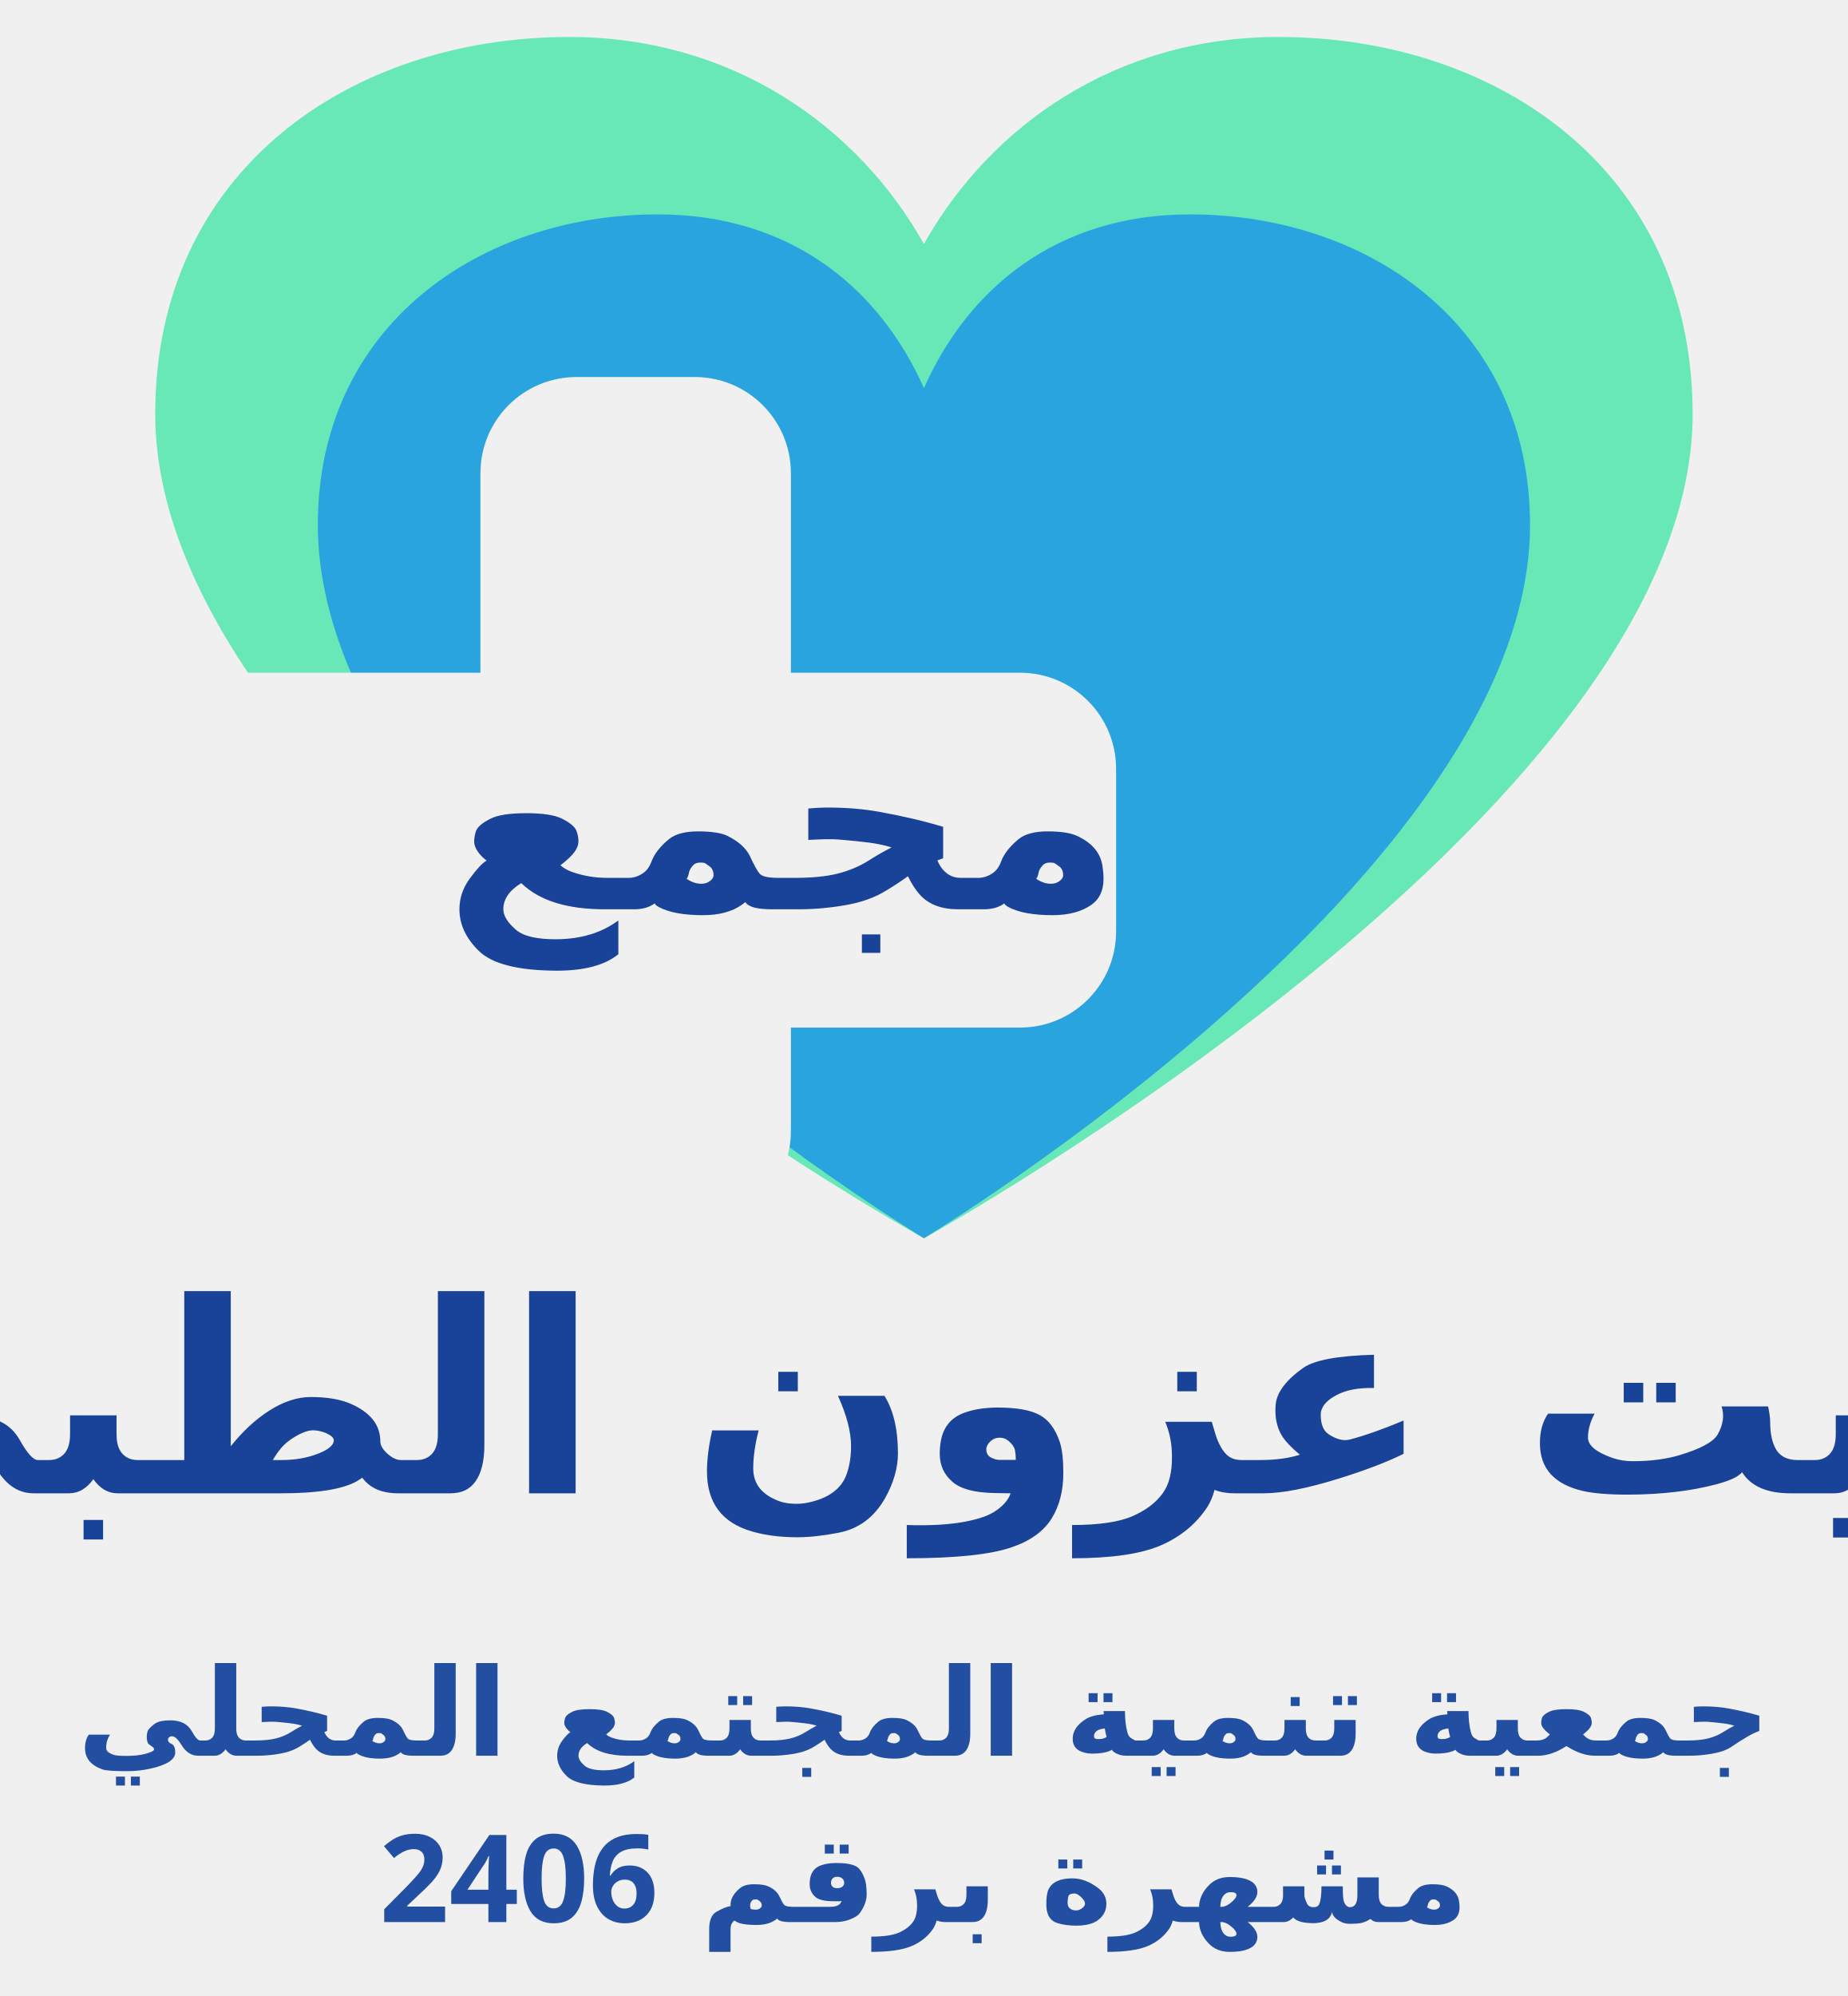
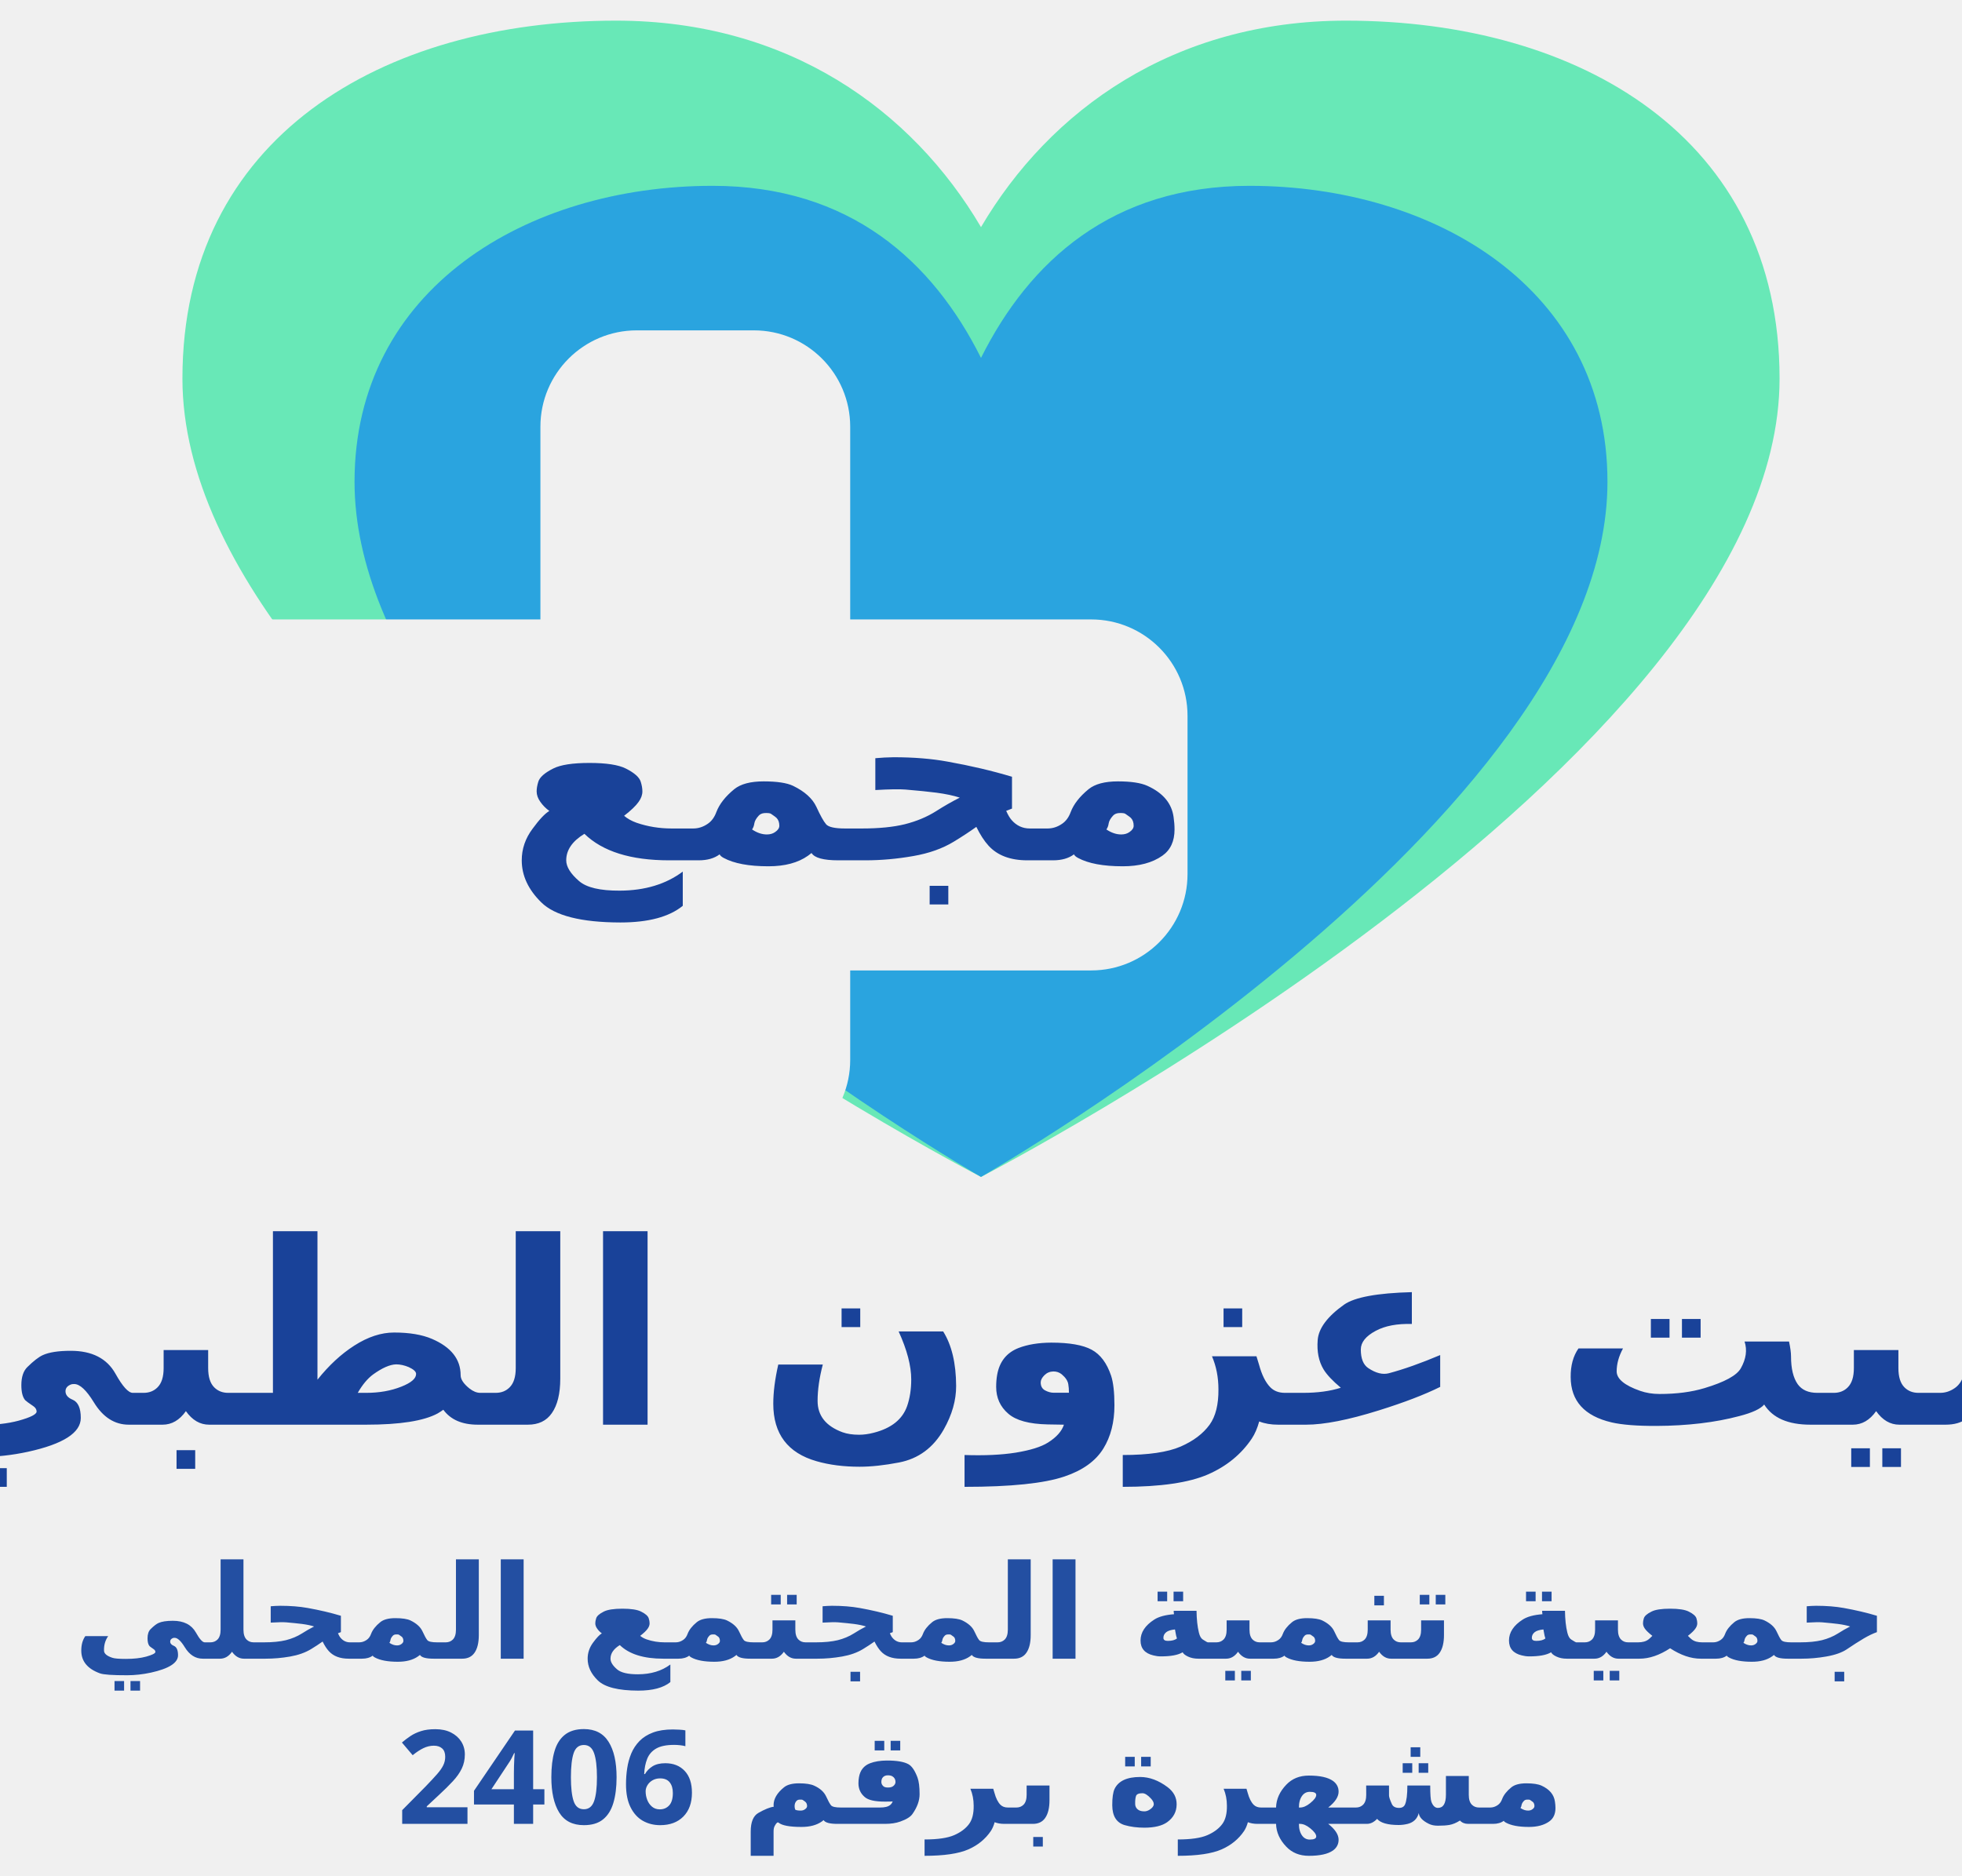
- <svg xmlns="http://www.w3.org/2000/svg" viewBox="0 0 500 540" width="500" height="540">
+ <svg xmlns="http://www.w3.org/2000/svg" viewBox="-35 0 570 545" dir="rtl">
  <defs>
-     <mask id="heartCrossCutout">
-       <rect x="0" y="0" width="500" height="540" fill="white" />
-       <rect x="130" y="102" width="84" height="230" rx="26" fill="black" />
-       <rect x="20" y="182" width="282" height="96" rx="26" fill="black" />
+     <mask id="heartCrossCutout_svg">
+       <rect x="-35" y="0" width="570" height="545" fill="white" />
+       <rect x="122" y="96" width="90" height="240" rx="28" fill="black" />
+       <rect x="10" y="180" width="300" height="102" rx="28" fill="black" />
    </mask>
  </defs>
-   <g mask="url(#heartCrossCutout)">
-     <path d="M 250 335          C 250 335, 42 220, 42 112          C 42 46, 95 10, 154 10          C 198 10, 232 34, 250 66          C 268 34, 302 10, 346 10          C 405 10, 458 46, 458 112          C 458 220, 250 335, 250 335 Z" fill="#68e8b7" />
-     <path d="M 250 335          C 250 335, 86 236, 86 142          C 86 88, 130 58, 178 58          C 214 58, 238 78, 250 105          C 262 78, 286 58, 322 58          C 370 58, 414 88, 414 142          C 414 236, 250 335, 250 335 Z" fill="#2aa4df" />
+   <g mask="url(#heartCrossCutout_svg)">
+     <path d="M 250 342 C 250 342, 18 222, 18 110 C 18 40, 76 6, 144 6 C 194 6, 230 32, 250 66 C 270 32, 306 6, 356 6 C 424 6, 482 40, 482 110 C 482 222, 250 342, 250 342 Z" fill="#68e8b7" />
+     <path d="M 250 342 C 250 342, 68 238, 68 140 C 68 84, 118 54, 172 54 C 212 54, 236 76, 250 104 C 264 76, 288 54, 328 54 C 382 54, 432 84, 432 140 C 432 238, 250 342, 250 342 Z" fill="#2aa4df" />
  </g>
-   <text x="212" y="246" text-anchor="middle" fill="#194299" font-family="'Cairo', 'Tajawal', sans-serif" font-weight="900" font-size="68">مجمع</text>
-   <text x="250" y="404" text-anchor="middle" fill="#194299" font-family="'Cairo', 'Tajawal', sans-serif" font-weight="900" font-size="72">ميت عزون الطبي</text>
-   <text x="250" y="475" text-anchor="middle" fill="#234fa2" font-family="'Cairo', 'Tajawal', sans-serif" font-weight="600" font-size="33">جمعية تنمية المجتمع المحلي</text>
-   <text x="250" y="520" text-anchor="middle" fill="#234fa2" font-family="'Cairo', 'Tajawal', sans-serif" font-weight="600" font-size="33">مشهرة برقم 2406</text>
+   <text x="212" y="250" text-anchor="middle" fill="#194299" font-family="Cairo, Tajawal, sans-serif" font-weight="900" font-size="74">
+     مجمع
+   </text>
+   <text x="250" y="414" text-anchor="middle" fill="#194299" font-family="Cairo, Tajawal, sans-serif" font-weight="900" font-size="74">
+     ميت عزون الطبي
+   </text>
+   <text x="250" y="482" text-anchor="middle" fill="#234fa2" font-family="Cairo, Tajawal, sans-serif" font-weight="800" font-size="38">
+     جمعية تنمية المجتمع المحلي
+   </text>
+   <text x="250" y="530" text-anchor="middle" fill="#234fa2" font-family="Cairo, Tajawal, sans-serif" font-weight="800" font-size="38">
+     مشهرة برقم 2406
+   </text>
</svg>
